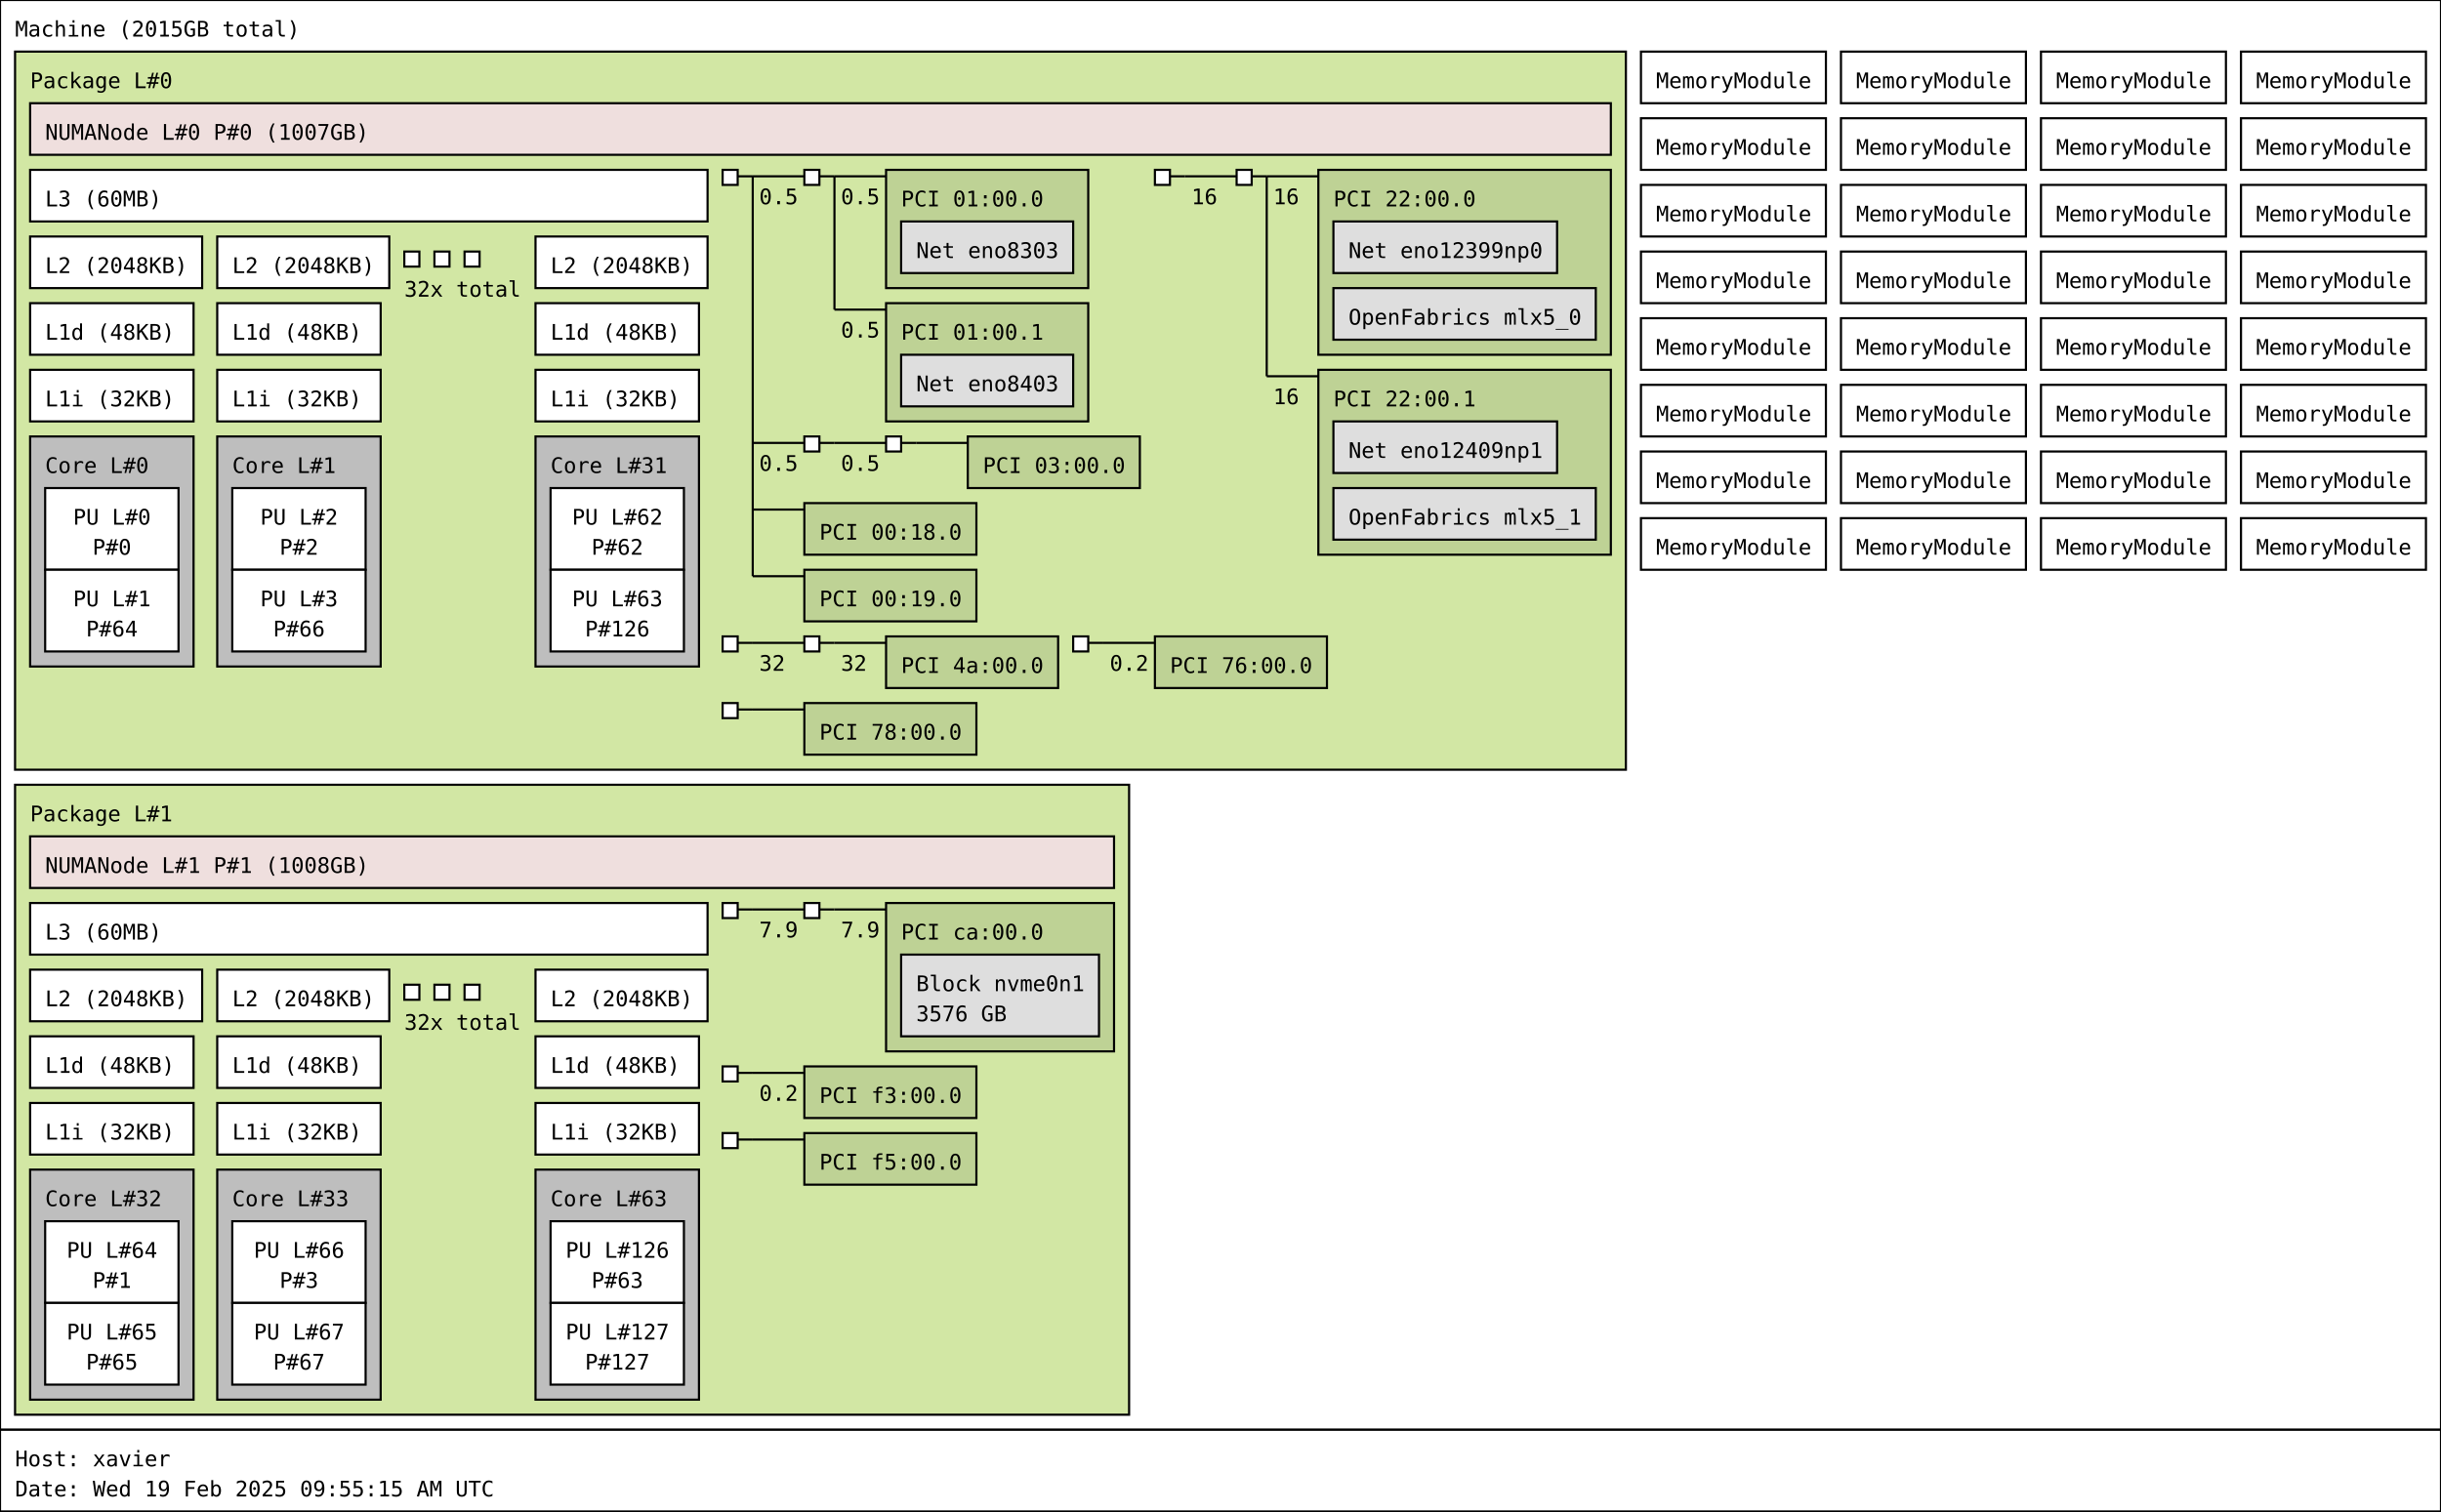
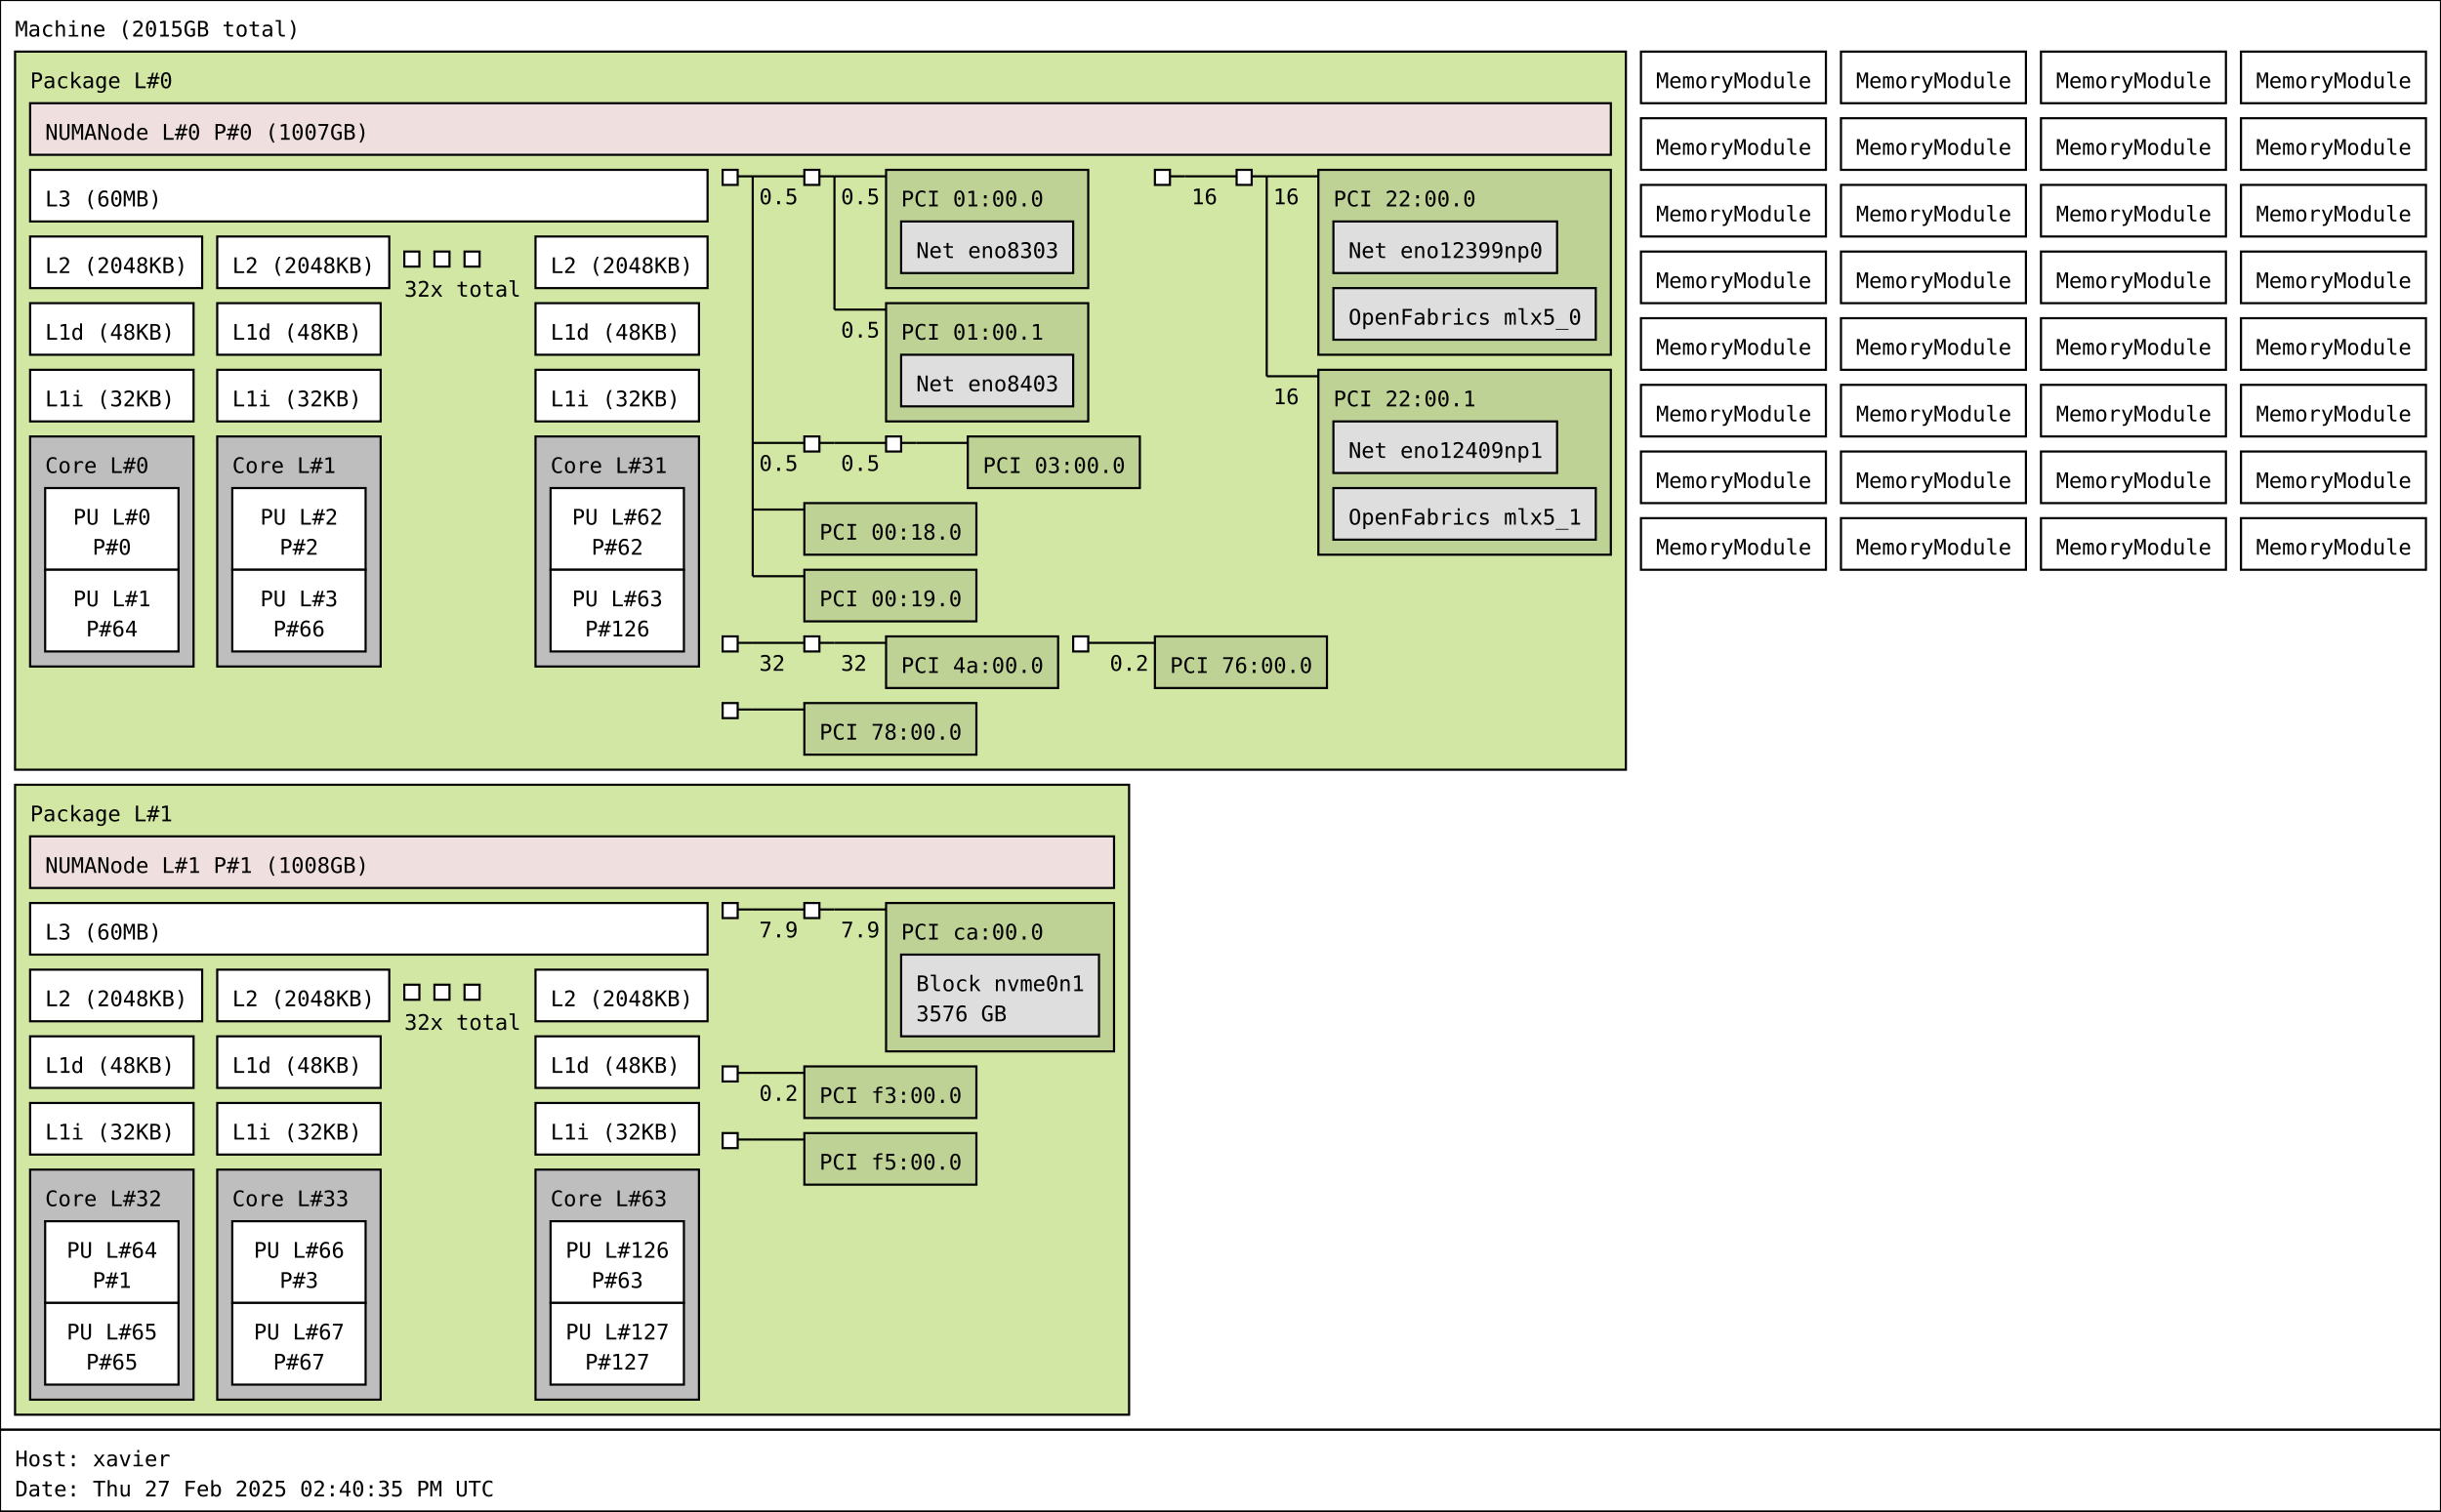
<svg xmlns="http://www.w3.org/2000/svg" width="1135px" height="703px" viewBox="0 0 1135px 703px" version="1.1">
  <rect id="Machine_0_rect" class="Machine" x="0" y="0" width="1135" height="665" fill="rgb(255,255,255)" stroke="rgb(0,0,0)" stroke-width="1" />
  <text id="Machine_0_text" class="Machine" font-family="Monospace" x="7" y="17" fill="rgb(0,0,0)" font-size="10px">Machine (2015GB total)</text>
  <rect id="Package_0_rect" class="Package" x="7" y="24" width="749" height="334" fill="rgb(210,231,164)" stroke="rgb(0,0,0)" stroke-width="1" />
  <text id="Package_0_text" class="Package" font-family="Monospace" x="14" y="41" fill="rgb(0,0,0)" font-size="10px">Package L#0</text>
  <rect id="L3_0_rect" class="L3" x="14" y="79" width="315" height="24" fill="rgb(255,255,255)" stroke="rgb(0,0,0)" stroke-width="1" />
  <text id="L3_0_text" class="L3" font-family="Monospace" x="21" y="96" fill="rgb(0,0,0)" font-size="10px">L3 (60MB)</text>
  <rect id="L2_0_rect" class="L2" x="14" y="110" width="80" height="24" fill="rgb(255,255,255)" stroke="rgb(0,0,0)" stroke-width="1" />
  <text id="L2_0_text" class="L2" font-family="Monospace" x="21" y="127" fill="rgb(0,0,0)" font-size="10px">L2 (2048KB)</text>
  <rect id="L1d_0_rect" class="L1d" x="14" y="141" width="76" height="24" fill="rgb(255,255,255)" stroke="rgb(0,0,0)" stroke-width="1" />
  <text id="L1d_0_text" class="L1d" font-family="Monospace" x="21" y="158" fill="rgb(0,0,0)" font-size="10px">L1d (48KB)</text>
  <rect id="L1i_0_rect" class="L1i" x="14" y="172" width="76" height="24" fill="rgb(255,255,255)" stroke="rgb(0,0,0)" stroke-width="1" />
  <text id="L1i_0_text" class="L1i" font-family="Monospace" x="21" y="189" fill="rgb(0,0,0)" font-size="10px">L1i (32KB)</text>
  <rect id="Core_0_rect" class="Core" x="14" y="203" width="76" height="107" fill="rgb(190,190,190)" stroke="rgb(0,0,0)" stroke-width="1" />
  <text id="Core_0_text" class="Core" font-family="Monospace" x="21" y="220" fill="rgb(0,0,0)" font-size="10px">Core L#0</text>
  <rect id="PU_0_rect" class="PU" x="21" y="227" width="62" height="38" fill="rgb(255,255,255)" stroke="rgb(0,0,0)" stroke-width="1" />
  <text id="PU_0_text" class="PU" font-family="Monospace" x="34" y="244" fill="rgb(0,0,0)" font-size="10px">PU L#0</text>
  <text id="PU_0_text_1" class="PU" font-family="Monospace" x="43" y="258" fill="rgb(0,0,0)" font-size="10px">P#0</text>
  <rect id="PU_1_rect" class="PU" x="21" y="265" width="62" height="38" fill="rgb(255,255,255)" stroke="rgb(0,0,0)" stroke-width="1" />
  <text id="PU_1_text" class="PU" font-family="Monospace" x="34" y="282" fill="rgb(0,0,0)" font-size="10px">PU L#1</text>
  <text id="PU_1_text_1" class="PU" font-family="Monospace" x="40" y="296" fill="rgb(0,0,0)" font-size="10px">P#64</text>
  <rect id="L2_1_rect" class="L2" x="101" y="110" width="80" height="24" fill="rgb(255,255,255)" stroke="rgb(0,0,0)" stroke-width="1" />
  <text id="L2_1_text" class="L2" font-family="Monospace" x="108" y="127" fill="rgb(0,0,0)" font-size="10px">L2 (2048KB)</text>
  <rect id="L1d_1_rect" class="L1d" x="101" y="141" width="76" height="24" fill="rgb(255,255,255)" stroke="rgb(0,0,0)" stroke-width="1" />
  <text id="L1d_1_text" class="L1d" font-family="Monospace" x="108" y="158" fill="rgb(0,0,0)" font-size="10px">L1d (48KB)</text>
  <rect id="L1i_1_rect" class="L1i" x="101" y="172" width="76" height="24" fill="rgb(255,255,255)" stroke="rgb(0,0,0)" stroke-width="1" />
  <text id="L1i_1_text" class="L1i" font-family="Monospace" x="108" y="189" fill="rgb(0,0,0)" font-size="10px">L1i (32KB)</text>
  <rect id="Core_1_rect" class="Core" x="101" y="203" width="76" height="107" fill="rgb(190,190,190)" stroke="rgb(0,0,0)" stroke-width="1" />
  <text id="Core_1_text" class="Core" font-family="Monospace" x="108" y="220" fill="rgb(0,0,0)" font-size="10px">Core L#1</text>
  <rect id="PU_2_rect" class="PU" x="108" y="227" width="62" height="38" fill="rgb(255,255,255)" stroke="rgb(0,0,0)" stroke-width="1" />
  <text id="PU_2_text" class="PU" font-family="Monospace" x="121" y="244" fill="rgb(0,0,0)" font-size="10px">PU L#2</text>
  <text id="PU_2_text_1" class="PU" font-family="Monospace" x="130" y="258" fill="rgb(0,0,0)" font-size="10px">P#2</text>
  <rect id="PU_3_rect" class="PU" x="108" y="265" width="62" height="38" fill="rgb(255,255,255)" stroke="rgb(0,0,0)" stroke-width="1" />
  <text id="PU_3_text" class="PU" font-family="Monospace" x="121" y="282" fill="rgb(0,0,0)" font-size="10px">PU L#3</text>
  <text id="PU_3_text_1" class="PU" font-family="Monospace" x="127" y="296" fill="rgb(0,0,0)" font-size="10px">P#66</text>
  <rect id="L2_2_rect" class="L2" x="188" y="117" width="7" height="7" fill="rgb(255,255,255)" stroke="rgb(0,0,0)" stroke-width="1" />
  <rect id="L2_2_rect" class="L2" x="202" y="117" width="7" height="7" fill="rgb(255,255,255)" stroke="rgb(0,0,0)" stroke-width="1" />
  <rect id="L2_2_rect" class="L2" x="216" y="117" width="7" height="7" fill="rgb(255,255,255)" stroke="rgb(0,0,0)" stroke-width="1" />
  <text id="L2_2_text" class="L2" font-family="Monospace" x="188" y="138" fill="rgb(0,0,0)" font-size="10px">32x total</text>
  <rect id="L2_31_rect" class="L2" x="249" y="110" width="80" height="24" fill="rgb(255,255,255)" stroke="rgb(0,0,0)" stroke-width="1" />
  <text id="L2_31_text" class="L2" font-family="Monospace" x="256" y="127" fill="rgb(0,0,0)" font-size="10px">L2 (2048KB)</text>
  <rect id="L1d_31_rect" class="L1d" x="249" y="141" width="76" height="24" fill="rgb(255,255,255)" stroke="rgb(0,0,0)" stroke-width="1" />
  <text id="L1d_31_text" class="L1d" font-family="Monospace" x="256" y="158" fill="rgb(0,0,0)" font-size="10px">L1d (48KB)</text>
  <rect id="L1i_31_rect" class="L1i" x="249" y="172" width="76" height="24" fill="rgb(255,255,255)" stroke="rgb(0,0,0)" stroke-width="1" />
  <text id="L1i_31_text" class="L1i" font-family="Monospace" x="256" y="189" fill="rgb(0,0,0)" font-size="10px">L1i (32KB)</text>
  <rect id="Core_31_rect" class="Core" x="249" y="203" width="76" height="107" fill="rgb(190,190,190)" stroke="rgb(0,0,0)" stroke-width="1" />
  <text id="Core_31_text" class="Core" font-family="Monospace" x="256" y="220" fill="rgb(0,0,0)" font-size="10px">Core L#31</text>
  <rect id="PU_62_rect" class="PU" x="256" y="227" width="62" height="38" fill="rgb(255,255,255)" stroke="rgb(0,0,0)" stroke-width="1" />
  <text id="PU_62_text" class="PU" font-family="Monospace" x="266" y="244" fill="rgb(0,0,0)" font-size="10px">PU L#62</text>
  <text id="PU_62_text_1" class="PU" font-family="Monospace" x="275" y="258" fill="rgb(0,0,0)" font-size="10px">P#62</text>
  <rect id="PU_63_rect" class="PU" x="256" y="265" width="62" height="38" fill="rgb(255,255,255)" stroke="rgb(0,0,0)" stroke-width="1" />
  <text id="PU_63_text" class="PU" font-family="Monospace" x="266" y="282" fill="rgb(0,0,0)" font-size="10px">PU L#63</text>
  <text id="PU_63_text_1" class="PU" font-family="Monospace" x="272" y="296" fill="rgb(0,0,0)" font-size="10px">P#126</text>
  <rect id="NUMANode_0_rect" class="NUMANode" x="14" y="48" width="735" height="24" fill="rgb(239,223,222)" stroke="rgb(0,0,0)" stroke-width="1" />
  <text id="NUMANode_0_text" class="NUMANode" font-family="Monospace" x="21" y="65" fill="rgb(0,0,0)" font-size="10px">NUMANode L#0 P#0 (1007GB)</text>
  <rect id="HostBridge_0_rect" class="HostBridge" x="336" y="79" width="7" height="7" fill="rgb(255,255,255)" stroke="rgb(0,0,0)" stroke-width="1" />
  <line id="HostBridge_0_line" class="HostBridge" x1="343" y1="82" x2="350" y2="82" stroke="rgb(0,0,0)" stroke-width="1" />
  <line id="HostBridge_0_line_2" class="HostBridge" x1="350" y1="82" x2="374" y2="82" stroke="rgb(0,0,0)" stroke-width="1" />
  <text id="HostBridge_0_text_2" class="HostBridge" font-family="Monospace" x="353" y="95" fill="rgb(0,0,0)" font-size="10px">0.5</text>
  <line id="HostBridge_0_line_3" class="HostBridge" x1="350" y1="206" x2="374" y2="206" stroke="rgb(0,0,0)" stroke-width="1" />
  <text id="HostBridge_0_text_3" class="HostBridge" font-family="Monospace" x="353" y="219" fill="rgb(0,0,0)" font-size="10px">0.5</text>
  <line id="HostBridge_0_line_4" class="HostBridge" x1="350" y1="237" x2="374" y2="237" stroke="rgb(0,0,0)" stroke-width="1" />
  <line id="HostBridge_0_line_5" class="HostBridge" x1="350" y1="268" x2="374" y2="268" stroke="rgb(0,0,0)" stroke-width="1" />
  <line id="HostBridge_0_line_1" class="HostBridge" x1="350" y1="82" x2="350" y2="268" stroke="rgb(0,0,0)" stroke-width="1" />
  <rect id="PCIBridge_1_rect" class="PCIBridge" x="374" y="79" width="7" height="7" fill="rgb(255,255,255)" stroke="rgb(0,0,0)" stroke-width="1" />
  <line id="PCIBridge_1_line" class="PCIBridge" x1="381" y1="82" x2="388" y2="82" stroke="rgb(0,0,0)" stroke-width="1" />
  <line id="PCIBridge_1_line_2" class="PCIBridge" x1="388" y1="82" x2="412" y2="82" stroke="rgb(0,0,0)" stroke-width="1" />
  <text id="PCIBridge_1_text_2" class="PCIBridge" font-family="Monospace" x="391" y="95" fill="rgb(0,0,0)" font-size="10px">0.5</text>
  <line id="PCIBridge_1_line_3" class="PCIBridge" x1="388" y1="144" x2="412" y2="144" stroke="rgb(0,0,0)" stroke-width="1" />
  <text id="PCIBridge_1_text_3" class="PCIBridge" font-family="Monospace" x="391" y="157" fill="rgb(0,0,0)" font-size="10px">0.5</text>
  <line id="PCIBridge_1_line_1" class="PCIBridge" x1="388" y1="82" x2="388" y2="144" stroke="rgb(0,0,0)" stroke-width="1" />
  <rect id="PCI_0_rect" class="PCI" x="412" y="79" width="94" height="55" fill="rgb(190,210,149)" stroke="rgb(0,0,0)" stroke-width="1" />
  <text id="PCI_0_text" class="PCI" font-family="Monospace" x="419" y="96" fill="rgb(0,0,0)" font-size="10px">PCI 01:00.0</text>
  <rect id="Net_0_rect" class="Net" x="419" y="103" width="80" height="24" fill="rgb(222,222,222)" stroke="rgb(0,0,0)" stroke-width="1" />
  <text id="Net_0_text" class="Net" font-family="Monospace" x="426" y="120" fill="rgb(0,0,0)" font-size="10px">Net eno8303</text>
  <rect id="PCI_1_rect" class="PCI" x="412" y="141" width="94" height="55" fill="rgb(190,210,149)" stroke="rgb(0,0,0)" stroke-width="1" />
  <text id="PCI_1_text" class="PCI" font-family="Monospace" x="419" y="158" fill="rgb(0,0,0)" font-size="10px">PCI 01:00.1</text>
  <rect id="Net_1_rect" class="Net" x="419" y="165" width="80" height="24" fill="rgb(222,222,222)" stroke="rgb(0,0,0)" stroke-width="1" />
  <text id="Net_1_text" class="Net" font-family="Monospace" x="426" y="182" fill="rgb(0,0,0)" font-size="10px">Net eno8403</text>
  <rect id="PCIBridge_2_rect" class="PCIBridge" x="374" y="203" width="7" height="7" fill="rgb(255,255,255)" stroke="rgb(0,0,0)" stroke-width="1" />
  <line id="PCIBridge_2_line" class="PCIBridge" x1="381" y1="206" x2="388" y2="206" stroke="rgb(0,0,0)" stroke-width="1" />
  <line id="PCIBridge_2_line_2" class="PCIBridge" x1="388" y1="206" x2="412" y2="206" stroke="rgb(0,0,0)" stroke-width="1" />
  <text id="PCIBridge_2_text_2" class="PCIBridge" font-family="Monospace" x="391" y="219" fill="rgb(0,0,0)" font-size="10px">0.5</text>
  <line id="PCIBridge_2_line_1" class="PCIBridge" x1="388" y1="206" x2="388" y2="206" stroke="rgb(0,0,0)" stroke-width="1" />
  <rect id="PCIBridge_3_rect" class="PCIBridge" x="412" y="203" width="7" height="7" fill="rgb(255,255,255)" stroke="rgb(0,0,0)" stroke-width="1" />
  <line id="PCIBridge_3_line" class="PCIBridge" x1="419" y1="206" x2="426" y2="206" stroke="rgb(0,0,0)" stroke-width="1" />
  <line id="PCIBridge_3_line_2" class="PCIBridge" x1="426" y1="206" x2="450" y2="206" stroke="rgb(0,0,0)" stroke-width="1" />
  <line id="PCIBridge_3_line_1" class="PCIBridge" x1="426" y1="206" x2="426" y2="206" stroke="rgb(0,0,0)" stroke-width="1" />
  <rect id="PCI_2_rect" class="PCI" x="450" y="203" width="80" height="24" fill="rgb(190,210,149)" stroke="rgb(0,0,0)" stroke-width="1" />
  <text id="PCI_2_text" class="PCI" font-family="Monospace" x="457" y="220" fill="rgb(0,0,0)" font-size="10px">PCI 03:00.0</text>
  <rect id="PCI_3_rect" class="PCI" x="374" y="234" width="80" height="24" fill="rgb(190,210,149)" stroke="rgb(0,0,0)" stroke-width="1" />
  <text id="PCI_3_text" class="PCI" font-family="Monospace" x="381" y="251" fill="rgb(0,0,0)" font-size="10px">PCI 00:18.0</text>
  <rect id="PCI_4_rect" class="PCI" x="374" y="265" width="80" height="24" fill="rgb(190,210,149)" stroke="rgb(0,0,0)" stroke-width="1" />
  <text id="PCI_4_text" class="PCI" font-family="Monospace" x="381" y="282" fill="rgb(0,0,0)" font-size="10px">PCI 00:19.0</text>
  <rect id="HostBridge_4_rect" class="HostBridge" x="537" y="79" width="7" height="7" fill="rgb(255,255,255)" stroke="rgb(0,0,0)" stroke-width="1" />
  <line id="HostBridge_4_line" class="HostBridge" x1="544" y1="82" x2="551" y2="82" stroke="rgb(0,0,0)" stroke-width="1" />
  <line id="HostBridge_4_line_2" class="HostBridge" x1="551" y1="82" x2="575" y2="82" stroke="rgb(0,0,0)" stroke-width="1" />
  <text id="HostBridge_4_text_2" class="HostBridge" font-family="Monospace" x="554" y="95" fill="rgb(0,0,0)" font-size="10px">16</text>
  <line id="HostBridge_4_line_1" class="HostBridge" x1="551" y1="82" x2="551" y2="82" stroke="rgb(0,0,0)" stroke-width="1" />
  <rect id="PCIBridge_5_rect" class="PCIBridge" x="575" y="79" width="7" height="7" fill="rgb(255,255,255)" stroke="rgb(0,0,0)" stroke-width="1" />
  <line id="PCIBridge_5_line" class="PCIBridge" x1="582" y1="82" x2="589" y2="82" stroke="rgb(0,0,0)" stroke-width="1" />
  <line id="PCIBridge_5_line_2" class="PCIBridge" x1="589" y1="82" x2="613" y2="82" stroke="rgb(0,0,0)" stroke-width="1" />
  <text id="PCIBridge_5_text_2" class="PCIBridge" font-family="Monospace" x="592" y="95" fill="rgb(0,0,0)" font-size="10px">16</text>
  <line id="PCIBridge_5_line_3" class="PCIBridge" x1="589" y1="175" x2="613" y2="175" stroke="rgb(0,0,0)" stroke-width="1" />
  <text id="PCIBridge_5_text_3" class="PCIBridge" font-family="Monospace" x="592" y="188" fill="rgb(0,0,0)" font-size="10px">16</text>
  <line id="PCIBridge_5_line_1" class="PCIBridge" x1="589" y1="82" x2="589" y2="175" stroke="rgb(0,0,0)" stroke-width="1" />
  <rect id="PCI_5_rect" class="PCI" x="613" y="79" width="136" height="86" fill="rgb(190,210,149)" stroke="rgb(0,0,0)" stroke-width="1" />
  <text id="PCI_5_text" class="PCI" font-family="Monospace" x="620" y="96" fill="rgb(0,0,0)" font-size="10px">PCI 22:00.0</text>
  <rect id="Net_2_rect" class="Net" x="620" y="103" width="104" height="24" fill="rgb(222,222,222)" stroke="rgb(0,0,0)" stroke-width="1" />
  <text id="Net_2_text" class="Net" font-family="Monospace" x="627" y="120" fill="rgb(0,0,0)" font-size="10px">Net eno12399np0</text>
  <rect id="OpenFabrics_3_rect" class="OpenFabrics" x="620" y="134" width="122" height="24" fill="rgb(222,222,222)" stroke="rgb(0,0,0)" stroke-width="1" />
  <text id="OpenFabrics_3_text" class="OpenFabrics" font-family="Monospace" x="627" y="151" fill="rgb(0,0,0)" font-size="10px">OpenFabrics mlx5_0</text>
  <rect id="PCI_6_rect" class="PCI" x="613" y="172" width="136" height="86" fill="rgb(190,210,149)" stroke="rgb(0,0,0)" stroke-width="1" />
  <text id="PCI_6_text" class="PCI" font-family="Monospace" x="620" y="189" fill="rgb(0,0,0)" font-size="10px">PCI 22:00.1</text>
  <rect id="Net_4_rect" class="Net" x="620" y="196" width="104" height="24" fill="rgb(222,222,222)" stroke="rgb(0,0,0)" stroke-width="1" />
  <text id="Net_4_text" class="Net" font-family="Monospace" x="627" y="213" fill="rgb(0,0,0)" font-size="10px">Net eno12409np1</text>
  <rect id="OpenFabrics_5_rect" class="OpenFabrics" x="620" y="227" width="122" height="24" fill="rgb(222,222,222)" stroke="rgb(0,0,0)" stroke-width="1" />
  <text id="OpenFabrics_5_text" class="OpenFabrics" font-family="Monospace" x="627" y="244" fill="rgb(0,0,0)" font-size="10px">OpenFabrics mlx5_1</text>
  <rect id="HostBridge_6_rect" class="HostBridge" x="336" y="296" width="7" height="7" fill="rgb(255,255,255)" stroke="rgb(0,0,0)" stroke-width="1" />
  <line id="HostBridge_6_line" class="HostBridge" x1="343" y1="299" x2="350" y2="299" stroke="rgb(0,0,0)" stroke-width="1" />
  <line id="HostBridge_6_line_2" class="HostBridge" x1="350" y1="299" x2="374" y2="299" stroke="rgb(0,0,0)" stroke-width="1" />
  <text id="HostBridge_6_text_2" class="HostBridge" font-family="Monospace" x="353" y="312" fill="rgb(0,0,0)" font-size="10px">32</text>
  <line id="HostBridge_6_line_1" class="HostBridge" x1="350" y1="299" x2="350" y2="299" stroke="rgb(0,0,0)" stroke-width="1" />
  <rect id="PCIBridge_7_rect" class="PCIBridge" x="374" y="296" width="7" height="7" fill="rgb(255,255,255)" stroke="rgb(0,0,0)" stroke-width="1" />
  <line id="PCIBridge_7_line" class="PCIBridge" x1="381" y1="299" x2="388" y2="299" stroke="rgb(0,0,0)" stroke-width="1" />
  <line id="PCIBridge_7_line_2" class="PCIBridge" x1="388" y1="299" x2="412" y2="299" stroke="rgb(0,0,0)" stroke-width="1" />
  <text id="PCIBridge_7_text_2" class="PCIBridge" font-family="Monospace" x="391" y="312" fill="rgb(0,0,0)" font-size="10px">32</text>
  <line id="PCIBridge_7_line_1" class="PCIBridge" x1="388" y1="299" x2="388" y2="299" stroke="rgb(0,0,0)" stroke-width="1" />
  <rect id="PCI_7_rect" class="PCI" x="412" y="296" width="80" height="24" fill="rgb(190,210,149)" stroke="rgb(0,0,0)" stroke-width="1" />
  <text id="PCI_7_text" class="PCI" font-family="Monospace" x="419" y="313" fill="rgb(0,0,0)" font-size="10px">PCI 4a:00.0</text>
  <rect id="HostBridge_8_rect" class="HostBridge" x="499" y="296" width="7" height="7" fill="rgb(255,255,255)" stroke="rgb(0,0,0)" stroke-width="1" />
  <line id="HostBridge_8_line" class="HostBridge" x1="506" y1="299" x2="513" y2="299" stroke="rgb(0,0,0)" stroke-width="1" />
  <line id="HostBridge_8_line_2" class="HostBridge" x1="513" y1="299" x2="537" y2="299" stroke="rgb(0,0,0)" stroke-width="1" />
  <text id="HostBridge_8_text_2" class="HostBridge" font-family="Monospace" x="516" y="312" fill="rgb(0,0,0)" font-size="10px">0.2</text>
  <line id="HostBridge_8_line_1" class="HostBridge" x1="513" y1="299" x2="513" y2="299" stroke="rgb(0,0,0)" stroke-width="1" />
  <rect id="PCI_8_rect" class="PCI" x="537" y="296" width="80" height="24" fill="rgb(190,210,149)" stroke="rgb(0,0,0)" stroke-width="1" />
  <text id="PCI_8_text" class="PCI" font-family="Monospace" x="544" y="313" fill="rgb(0,0,0)" font-size="10px">PCI 76:00.0</text>
  <rect id="HostBridge_9_rect" class="HostBridge" x="336" y="327" width="7" height="7" fill="rgb(255,255,255)" stroke="rgb(0,0,0)" stroke-width="1" />
  <line id="HostBridge_9_line" class="HostBridge" x1="343" y1="330" x2="350" y2="330" stroke="rgb(0,0,0)" stroke-width="1" />
  <line id="HostBridge_9_line_2" class="HostBridge" x1="350" y1="330" x2="374" y2="330" stroke="rgb(0,0,0)" stroke-width="1" />
  <line id="HostBridge_9_line_1" class="HostBridge" x1="350" y1="330" x2="350" y2="330" stroke="rgb(0,0,0)" stroke-width="1" />
  <rect id="PCI_9_rect" class="PCI" x="374" y="327" width="80" height="24" fill="rgb(190,210,149)" stroke="rgb(0,0,0)" stroke-width="1" />
  <text id="PCI_9_text" class="PCI" font-family="Monospace" x="381" y="344" fill="rgb(0,0,0)" font-size="10px">PCI 78:00.0</text>
  <rect id="Package_1_rect" class="Package" x="7" y="365" width="518" height="293" fill="rgb(210,231,164)" stroke="rgb(0,0,0)" stroke-width="1" />
  <text id="Package_1_text" class="Package" font-family="Monospace" x="14" y="382" fill="rgb(0,0,0)" font-size="10px">Package L#1</text>
  <rect id="L3_1_rect" class="L3" x="14" y="420" width="315" height="24" fill="rgb(255,255,255)" stroke="rgb(0,0,0)" stroke-width="1" />
  <text id="L3_1_text" class="L3" font-family="Monospace" x="21" y="437" fill="rgb(0,0,0)" font-size="10px">L3 (60MB)</text>
  <rect id="L2_32_rect" class="L2" x="14" y="451" width="80" height="24" fill="rgb(255,255,255)" stroke="rgb(0,0,0)" stroke-width="1" />
  <text id="L2_32_text" class="L2" font-family="Monospace" x="21" y="468" fill="rgb(0,0,0)" font-size="10px">L2 (2048KB)</text>
  <rect id="L1d_32_rect" class="L1d" x="14" y="482" width="76" height="24" fill="rgb(255,255,255)" stroke="rgb(0,0,0)" stroke-width="1" />
  <text id="L1d_32_text" class="L1d" font-family="Monospace" x="21" y="499" fill="rgb(0,0,0)" font-size="10px">L1d (48KB)</text>
  <rect id="L1i_32_rect" class="L1i" x="14" y="513" width="76" height="24" fill="rgb(255,255,255)" stroke="rgb(0,0,0)" stroke-width="1" />
  <text id="L1i_32_text" class="L1i" font-family="Monospace" x="21" y="530" fill="rgb(0,0,0)" font-size="10px">L1i (32KB)</text>
  <rect id="Core_32_rect" class="Core" x="14" y="544" width="76" height="107" fill="rgb(190,190,190)" stroke="rgb(0,0,0)" stroke-width="1" />
  <text id="Core_32_text" class="Core" font-family="Monospace" x="21" y="561" fill="rgb(0,0,0)" font-size="10px">Core L#32</text>
  <rect id="PU_64_rect" class="PU" x="21" y="568" width="62" height="38" fill="rgb(255,255,255)" stroke="rgb(0,0,0)" stroke-width="1" />
  <text id="PU_64_text" class="PU" font-family="Monospace" x="31" y="585" fill="rgb(0,0,0)" font-size="10px">PU L#64</text>
  <text id="PU_64_text_1" class="PU" font-family="Monospace" x="43" y="599" fill="rgb(0,0,0)" font-size="10px">P#1</text>
  <rect id="PU_65_rect" class="PU" x="21" y="606" width="62" height="38" fill="rgb(255,255,255)" stroke="rgb(0,0,0)" stroke-width="1" />
  <text id="PU_65_text" class="PU" font-family="Monospace" x="31" y="623" fill="rgb(0,0,0)" font-size="10px">PU L#65</text>
  <text id="PU_65_text_1" class="PU" font-family="Monospace" x="40" y="637" fill="rgb(0,0,0)" font-size="10px">P#65</text>
  <rect id="L2_33_rect" class="L2" x="101" y="451" width="80" height="24" fill="rgb(255,255,255)" stroke="rgb(0,0,0)" stroke-width="1" />
  <text id="L2_33_text" class="L2" font-family="Monospace" x="108" y="468" fill="rgb(0,0,0)" font-size="10px">L2 (2048KB)</text>
  <rect id="L1d_33_rect" class="L1d" x="101" y="482" width="76" height="24" fill="rgb(255,255,255)" stroke="rgb(0,0,0)" stroke-width="1" />
  <text id="L1d_33_text" class="L1d" font-family="Monospace" x="108" y="499" fill="rgb(0,0,0)" font-size="10px">L1d (48KB)</text>
  <rect id="L1i_33_rect" class="L1i" x="101" y="513" width="76" height="24" fill="rgb(255,255,255)" stroke="rgb(0,0,0)" stroke-width="1" />
  <text id="L1i_33_text" class="L1i" font-family="Monospace" x="108" y="530" fill="rgb(0,0,0)" font-size="10px">L1i (32KB)</text>
  <rect id="Core_33_rect" class="Core" x="101" y="544" width="76" height="107" fill="rgb(190,190,190)" stroke="rgb(0,0,0)" stroke-width="1" />
  <text id="Core_33_text" class="Core" font-family="Monospace" x="108" y="561" fill="rgb(0,0,0)" font-size="10px">Core L#33</text>
  <rect id="PU_66_rect" class="PU" x="108" y="568" width="62" height="38" fill="rgb(255,255,255)" stroke="rgb(0,0,0)" stroke-width="1" />
  <text id="PU_66_text" class="PU" font-family="Monospace" x="118" y="585" fill="rgb(0,0,0)" font-size="10px">PU L#66</text>
  <text id="PU_66_text_1" class="PU" font-family="Monospace" x="130" y="599" fill="rgb(0,0,0)" font-size="10px">P#3</text>
  <rect id="PU_67_rect" class="PU" x="108" y="606" width="62" height="38" fill="rgb(255,255,255)" stroke="rgb(0,0,0)" stroke-width="1" />
  <text id="PU_67_text" class="PU" font-family="Monospace" x="118" y="623" fill="rgb(0,0,0)" font-size="10px">PU L#67</text>
  <text id="PU_67_text_1" class="PU" font-family="Monospace" x="127" y="637" fill="rgb(0,0,0)" font-size="10px">P#67</text>
  <rect id="L2_34_rect" class="L2" x="188" y="458" width="7" height="7" fill="rgb(255,255,255)" stroke="rgb(0,0,0)" stroke-width="1" />
  <rect id="L2_34_rect" class="L2" x="202" y="458" width="7" height="7" fill="rgb(255,255,255)" stroke="rgb(0,0,0)" stroke-width="1" />
  <rect id="L2_34_rect" class="L2" x="216" y="458" width="7" height="7" fill="rgb(255,255,255)" stroke="rgb(0,0,0)" stroke-width="1" />
  <text id="L2_34_text" class="L2" font-family="Monospace" x="188" y="479" fill="rgb(0,0,0)" font-size="10px">32x total</text>
  <rect id="L2_63_rect" class="L2" x="249" y="451" width="80" height="24" fill="rgb(255,255,255)" stroke="rgb(0,0,0)" stroke-width="1" />
  <text id="L2_63_text" class="L2" font-family="Monospace" x="256" y="468" fill="rgb(0,0,0)" font-size="10px">L2 (2048KB)</text>
  <rect id="L1d_63_rect" class="L1d" x="249" y="482" width="76" height="24" fill="rgb(255,255,255)" stroke="rgb(0,0,0)" stroke-width="1" />
  <text id="L1d_63_text" class="L1d" font-family="Monospace" x="256" y="499" fill="rgb(0,0,0)" font-size="10px">L1d (48KB)</text>
  <rect id="L1i_63_rect" class="L1i" x="249" y="513" width="76" height="24" fill="rgb(255,255,255)" stroke="rgb(0,0,0)" stroke-width="1" />
  <text id="L1i_63_text" class="L1i" font-family="Monospace" x="256" y="530" fill="rgb(0,0,0)" font-size="10px">L1i (32KB)</text>
  <rect id="Core_63_rect" class="Core" x="249" y="544" width="76" height="107" fill="rgb(190,190,190)" stroke="rgb(0,0,0)" stroke-width="1" />
  <text id="Core_63_text" class="Core" font-family="Monospace" x="256" y="561" fill="rgb(0,0,0)" font-size="10px">Core L#63</text>
  <rect id="PU_126_rect" class="PU" x="256" y="568" width="62" height="38" fill="rgb(255,255,255)" stroke="rgb(0,0,0)" stroke-width="1" />
  <text id="PU_126_text" class="PU" font-family="Monospace" x="263" y="585" fill="rgb(0,0,0)" font-size="10px">PU L#126</text>
  <text id="PU_126_text_1" class="PU" font-family="Monospace" x="275" y="599" fill="rgb(0,0,0)" font-size="10px">P#63</text>
  <rect id="PU_127_rect" class="PU" x="256" y="606" width="62" height="38" fill="rgb(255,255,255)" stroke="rgb(0,0,0)" stroke-width="1" />
  <text id="PU_127_text" class="PU" font-family="Monospace" x="263" y="623" fill="rgb(0,0,0)" font-size="10px">PU L#127</text>
  <text id="PU_127_text_1" class="PU" font-family="Monospace" x="272" y="637" fill="rgb(0,0,0)" font-size="10px">P#127</text>
  <rect id="NUMANode_1_rect" class="NUMANode" x="14" y="389" width="504" height="24" fill="rgb(239,223,222)" stroke="rgb(0,0,0)" stroke-width="1" />
  <text id="NUMANode_1_text" class="NUMANode" font-family="Monospace" x="21" y="406" fill="rgb(0,0,0)" font-size="10px">NUMANode L#1 P#1 (1008GB)</text>
  <rect id="HostBridge_10_rect" class="HostBridge" x="336" y="420" width="7" height="7" fill="rgb(255,255,255)" stroke="rgb(0,0,0)" stroke-width="1" />
  <line id="HostBridge_10_line" class="HostBridge" x1="343" y1="423" x2="350" y2="423" stroke="rgb(0,0,0)" stroke-width="1" />
  <line id="HostBridge_10_line_2" class="HostBridge" x1="350" y1="423" x2="374" y2="423" stroke="rgb(0,0,0)" stroke-width="1" />
  <text id="HostBridge_10_text_2" class="HostBridge" font-family="Monospace" x="353" y="436" fill="rgb(0,0,0)" font-size="10px">7.9</text>
  <line id="HostBridge_10_line_1" class="HostBridge" x1="350" y1="423" x2="350" y2="423" stroke="rgb(0,0,0)" stroke-width="1" />
  <rect id="PCIBridge_11_rect" class="PCIBridge" x="374" y="420" width="7" height="7" fill="rgb(255,255,255)" stroke="rgb(0,0,0)" stroke-width="1" />
  <line id="PCIBridge_11_line" class="PCIBridge" x1="381" y1="423" x2="388" y2="423" stroke="rgb(0,0,0)" stroke-width="1" />
  <line id="PCIBridge_11_line_2" class="PCIBridge" x1="388" y1="423" x2="412" y2="423" stroke="rgb(0,0,0)" stroke-width="1" />
  <text id="PCIBridge_11_text_2" class="PCIBridge" font-family="Monospace" x="391" y="436" fill="rgb(0,0,0)" font-size="10px">7.9</text>
  <line id="PCIBridge_11_line_1" class="PCIBridge" x1="388" y1="423" x2="388" y2="423" stroke="rgb(0,0,0)" stroke-width="1" />
  <rect id="PCI_10_rect" class="PCI" x="412" y="420" width="106" height="69" fill="rgb(190,210,149)" stroke="rgb(0,0,0)" stroke-width="1" />
  <text id="PCI_10_text" class="PCI" font-family="Monospace" x="419" y="437" fill="rgb(0,0,0)" font-size="10px">PCI ca:00.0</text>
  <rect id="Block_6_rect" class="Block" x="419" y="444" width="92" height="38" fill="rgb(222,222,222)" stroke="rgb(0,0,0)" stroke-width="1" />
  <text id="Block_6_text" class="Block" font-family="Monospace" x="426" y="461" fill="rgb(0,0,0)" font-size="10px">Block nvme0n1</text>
  <text id="Block_6_text_1" class="Block" font-family="Monospace" x="426" y="475" fill="rgb(0,0,0)" font-size="10px">3576 GB</text>
  <rect id="HostBridge_12_rect" class="HostBridge" x="336" y="496" width="7" height="7" fill="rgb(255,255,255)" stroke="rgb(0,0,0)" stroke-width="1" />
  <line id="HostBridge_12_line" class="HostBridge" x1="343" y1="499" x2="350" y2="499" stroke="rgb(0,0,0)" stroke-width="1" />
  <line id="HostBridge_12_line_2" class="HostBridge" x1="350" y1="499" x2="374" y2="499" stroke="rgb(0,0,0)" stroke-width="1" />
  <text id="HostBridge_12_text_2" class="HostBridge" font-family="Monospace" x="353" y="512" fill="rgb(0,0,0)" font-size="10px">0.2</text>
  <line id="HostBridge_12_line_1" class="HostBridge" x1="350" y1="499" x2="350" y2="499" stroke="rgb(0,0,0)" stroke-width="1" />
  <rect id="PCI_11_rect" class="PCI" x="374" y="496" width="80" height="24" fill="rgb(190,210,149)" stroke="rgb(0,0,0)" stroke-width="1" />
  <text id="PCI_11_text" class="PCI" font-family="Monospace" x="381" y="513" fill="rgb(0,0,0)" font-size="10px">PCI f3:00.0</text>
  <rect id="HostBridge_13_rect" class="HostBridge" x="336" y="527" width="7" height="7" fill="rgb(255,255,255)" stroke="rgb(0,0,0)" stroke-width="1" />
  <line id="HostBridge_13_line" class="HostBridge" x1="343" y1="530" x2="350" y2="530" stroke="rgb(0,0,0)" stroke-width="1" />
  <line id="HostBridge_13_line_2" class="HostBridge" x1="350" y1="530" x2="374" y2="530" stroke="rgb(0,0,0)" stroke-width="1" />
  <line id="HostBridge_13_line_1" class="HostBridge" x1="350" y1="530" x2="350" y2="530" stroke="rgb(0,0,0)" stroke-width="1" />
  <rect id="PCI_12_rect" class="PCI" x="374" y="527" width="80" height="24" fill="rgb(190,210,149)" stroke="rgb(0,0,0)" stroke-width="1" />
  <text id="PCI_12_text" class="PCI" font-family="Monospace" x="381" y="544" fill="rgb(0,0,0)" font-size="10px">PCI f5:00.0</text>
  <rect id="Misc_0_rect" class="Misc" x="763" y="24" width="86" height="24" fill="rgb(255,255,255)" stroke="rgb(0,0,0)" stroke-width="1" />
  <text id="Misc_0_text" class="Misc" font-family="Monospace" x="770" y="41" fill="rgb(0,0,0)" font-size="10px">MemoryModule</text>
  <rect id="Misc_1_rect" class="Misc" x="856" y="24" width="86" height="24" fill="rgb(255,255,255)" stroke="rgb(0,0,0)" stroke-width="1" />
  <text id="Misc_1_text" class="Misc" font-family="Monospace" x="863" y="41" fill="rgb(0,0,0)" font-size="10px">MemoryModule</text>
  <rect id="Misc_2_rect" class="Misc" x="949" y="24" width="86" height="24" fill="rgb(255,255,255)" stroke="rgb(0,0,0)" stroke-width="1" />
  <text id="Misc_2_text" class="Misc" font-family="Monospace" x="956" y="41" fill="rgb(0,0,0)" font-size="10px">MemoryModule</text>
  <rect id="Misc_3_rect" class="Misc" x="1042" y="24" width="86" height="24" fill="rgb(255,255,255)" stroke="rgb(0,0,0)" stroke-width="1" />
  <text id="Misc_3_text" class="Misc" font-family="Monospace" x="1049" y="41" fill="rgb(0,0,0)" font-size="10px">MemoryModule</text>
  <rect id="Misc_4_rect" class="Misc" x="763" y="55" width="86" height="24" fill="rgb(255,255,255)" stroke="rgb(0,0,0)" stroke-width="1" />
  <text id="Misc_4_text" class="Misc" font-family="Monospace" x="770" y="72" fill="rgb(0,0,0)" font-size="10px">MemoryModule</text>
  <rect id="Misc_5_rect" class="Misc" x="856" y="55" width="86" height="24" fill="rgb(255,255,255)" stroke="rgb(0,0,0)" stroke-width="1" />
  <text id="Misc_5_text" class="Misc" font-family="Monospace" x="863" y="72" fill="rgb(0,0,0)" font-size="10px">MemoryModule</text>
  <rect id="Misc_6_rect" class="Misc" x="949" y="55" width="86" height="24" fill="rgb(255,255,255)" stroke="rgb(0,0,0)" stroke-width="1" />
  <text id="Misc_6_text" class="Misc" font-family="Monospace" x="956" y="72" fill="rgb(0,0,0)" font-size="10px">MemoryModule</text>
  <rect id="Misc_7_rect" class="Misc" x="1042" y="55" width="86" height="24" fill="rgb(255,255,255)" stroke="rgb(0,0,0)" stroke-width="1" />
  <text id="Misc_7_text" class="Misc" font-family="Monospace" x="1049" y="72" fill="rgb(0,0,0)" font-size="10px">MemoryModule</text>
  <rect id="Misc_8_rect" class="Misc" x="763" y="86" width="86" height="24" fill="rgb(255,255,255)" stroke="rgb(0,0,0)" stroke-width="1" />
  <text id="Misc_8_text" class="Misc" font-family="Monospace" x="770" y="103" fill="rgb(0,0,0)" font-size="10px">MemoryModule</text>
  <rect id="Misc_9_rect" class="Misc" x="856" y="86" width="86" height="24" fill="rgb(255,255,255)" stroke="rgb(0,0,0)" stroke-width="1" />
  <text id="Misc_9_text" class="Misc" font-family="Monospace" x="863" y="103" fill="rgb(0,0,0)" font-size="10px">MemoryModule</text>
  <rect id="Misc_10_rect" class="Misc" x="949" y="86" width="86" height="24" fill="rgb(255,255,255)" stroke="rgb(0,0,0)" stroke-width="1" />
  <text id="Misc_10_text" class="Misc" font-family="Monospace" x="956" y="103" fill="rgb(0,0,0)" font-size="10px">MemoryModule</text>
  <rect id="Misc_11_rect" class="Misc" x="1042" y="86" width="86" height="24" fill="rgb(255,255,255)" stroke="rgb(0,0,0)" stroke-width="1" />
  <text id="Misc_11_text" class="Misc" font-family="Monospace" x="1049" y="103" fill="rgb(0,0,0)" font-size="10px">MemoryModule</text>
  <rect id="Misc_12_rect" class="Misc" x="763" y="117" width="86" height="24" fill="rgb(255,255,255)" stroke="rgb(0,0,0)" stroke-width="1" />
  <text id="Misc_12_text" class="Misc" font-family="Monospace" x="770" y="134" fill="rgb(0,0,0)" font-size="10px">MemoryModule</text>
  <rect id="Misc_13_rect" class="Misc" x="856" y="117" width="86" height="24" fill="rgb(255,255,255)" stroke="rgb(0,0,0)" stroke-width="1" />
  <text id="Misc_13_text" class="Misc" font-family="Monospace" x="863" y="134" fill="rgb(0,0,0)" font-size="10px">MemoryModule</text>
  <rect id="Misc_14_rect" class="Misc" x="949" y="117" width="86" height="24" fill="rgb(255,255,255)" stroke="rgb(0,0,0)" stroke-width="1" />
  <text id="Misc_14_text" class="Misc" font-family="Monospace" x="956" y="134" fill="rgb(0,0,0)" font-size="10px">MemoryModule</text>
  <rect id="Misc_15_rect" class="Misc" x="1042" y="117" width="86" height="24" fill="rgb(255,255,255)" stroke="rgb(0,0,0)" stroke-width="1" />
  <text id="Misc_15_text" class="Misc" font-family="Monospace" x="1049" y="134" fill="rgb(0,0,0)" font-size="10px">MemoryModule</text>
  <rect id="Misc_16_rect" class="Misc" x="763" y="148" width="86" height="24" fill="rgb(255,255,255)" stroke="rgb(0,0,0)" stroke-width="1" />
  <text id="Misc_16_text" class="Misc" font-family="Monospace" x="770" y="165" fill="rgb(0,0,0)" font-size="10px">MemoryModule</text>
  <rect id="Misc_17_rect" class="Misc" x="856" y="148" width="86" height="24" fill="rgb(255,255,255)" stroke="rgb(0,0,0)" stroke-width="1" />
  <text id="Misc_17_text" class="Misc" font-family="Monospace" x="863" y="165" fill="rgb(0,0,0)" font-size="10px">MemoryModule</text>
  <rect id="Misc_18_rect" class="Misc" x="949" y="148" width="86" height="24" fill="rgb(255,255,255)" stroke="rgb(0,0,0)" stroke-width="1" />
  <text id="Misc_18_text" class="Misc" font-family="Monospace" x="956" y="165" fill="rgb(0,0,0)" font-size="10px">MemoryModule</text>
  <rect id="Misc_19_rect" class="Misc" x="1042" y="148" width="86" height="24" fill="rgb(255,255,255)" stroke="rgb(0,0,0)" stroke-width="1" />
  <text id="Misc_19_text" class="Misc" font-family="Monospace" x="1049" y="165" fill="rgb(0,0,0)" font-size="10px">MemoryModule</text>
  <rect id="Misc_20_rect" class="Misc" x="763" y="179" width="86" height="24" fill="rgb(255,255,255)" stroke="rgb(0,0,0)" stroke-width="1" />
  <text id="Misc_20_text" class="Misc" font-family="Monospace" x="770" y="196" fill="rgb(0,0,0)" font-size="10px">MemoryModule</text>
  <rect id="Misc_21_rect" class="Misc" x="856" y="179" width="86" height="24" fill="rgb(255,255,255)" stroke="rgb(0,0,0)" stroke-width="1" />
  <text id="Misc_21_text" class="Misc" font-family="Monospace" x="863" y="196" fill="rgb(0,0,0)" font-size="10px">MemoryModule</text>
  <rect id="Misc_22_rect" class="Misc" x="949" y="179" width="86" height="24" fill="rgb(255,255,255)" stroke="rgb(0,0,0)" stroke-width="1" />
  <text id="Misc_22_text" class="Misc" font-family="Monospace" x="956" y="196" fill="rgb(0,0,0)" font-size="10px">MemoryModule</text>
  <rect id="Misc_23_rect" class="Misc" x="1042" y="179" width="86" height="24" fill="rgb(255,255,255)" stroke="rgb(0,0,0)" stroke-width="1" />
  <text id="Misc_23_text" class="Misc" font-family="Monospace" x="1049" y="196" fill="rgb(0,0,0)" font-size="10px">MemoryModule</text>
  <rect id="Misc_24_rect" class="Misc" x="763" y="210" width="86" height="24" fill="rgb(255,255,255)" stroke="rgb(0,0,0)" stroke-width="1" />
  <text id="Misc_24_text" class="Misc" font-family="Monospace" x="770" y="227" fill="rgb(0,0,0)" font-size="10px">MemoryModule</text>
  <rect id="Misc_25_rect" class="Misc" x="856" y="210" width="86" height="24" fill="rgb(255,255,255)" stroke="rgb(0,0,0)" stroke-width="1" />
  <text id="Misc_25_text" class="Misc" font-family="Monospace" x="863" y="227" fill="rgb(0,0,0)" font-size="10px">MemoryModule</text>
  <rect id="Misc_26_rect" class="Misc" x="949" y="210" width="86" height="24" fill="rgb(255,255,255)" stroke="rgb(0,0,0)" stroke-width="1" />
  <text id="Misc_26_text" class="Misc" font-family="Monospace" x="956" y="227" fill="rgb(0,0,0)" font-size="10px">MemoryModule</text>
  <rect id="Misc_27_rect" class="Misc" x="1042" y="210" width="86" height="24" fill="rgb(255,255,255)" stroke="rgb(0,0,0)" stroke-width="1" />
  <text id="Misc_27_text" class="Misc" font-family="Monospace" x="1049" y="227" fill="rgb(0,0,0)" font-size="10px">MemoryModule</text>
  <rect id="Misc_28_rect" class="Misc" x="763" y="241" width="86" height="24" fill="rgb(255,255,255)" stroke="rgb(0,0,0)" stroke-width="1" />
  <text id="Misc_28_text" class="Misc" font-family="Monospace" x="770" y="258" fill="rgb(0,0,0)" font-size="10px">MemoryModule</text>
  <rect id="Misc_29_rect" class="Misc" x="856" y="241" width="86" height="24" fill="rgb(255,255,255)" stroke="rgb(0,0,0)" stroke-width="1" />
  <text id="Misc_29_text" class="Misc" font-family="Monospace" x="863" y="258" fill="rgb(0,0,0)" font-size="10px">MemoryModule</text>
  <rect id="Misc_30_rect" class="Misc" x="949" y="241" width="86" height="24" fill="rgb(255,255,255)" stroke="rgb(0,0,0)" stroke-width="1" />
  <text id="Misc_30_text" class="Misc" font-family="Monospace" x="956" y="258" fill="rgb(0,0,0)" font-size="10px">MemoryModule</text>
  <rect id="Misc_31_rect" class="Misc" x="1042" y="241" width="86" height="24" fill="rgb(255,255,255)" stroke="rgb(0,0,0)" stroke-width="1" />
  <text id="Misc_31_text" class="Misc" font-family="Monospace" x="1049" y="258" fill="rgb(0,0,0)" font-size="10px">MemoryModule</text>
  <rect id="anon_rect" x="0" y="665" width="1135" height="38" fill="rgb(255,255,255)" stroke="rgb(0,0,0)" stroke-width="1" />
  <text id="anon_text" font-family="Monospace" x="7" y="682" fill="rgb(0,0,0)" font-size="10px">Host: xavier</text>
-   <text id="anon_text_1" font-family="Monospace" x="7" y="696" fill="rgb(0,0,0)" font-size="10px">Date: Wed 19 Feb 2025 09:55:15 AM UTC</text>
+   <text id="anon_text_1" font-family="Monospace" x="7" y="696" fill="rgb(0,0,0)" font-size="10px">Date: Thu 27 Feb 2025 02:40:35 PM UTC</text>
</svg>
